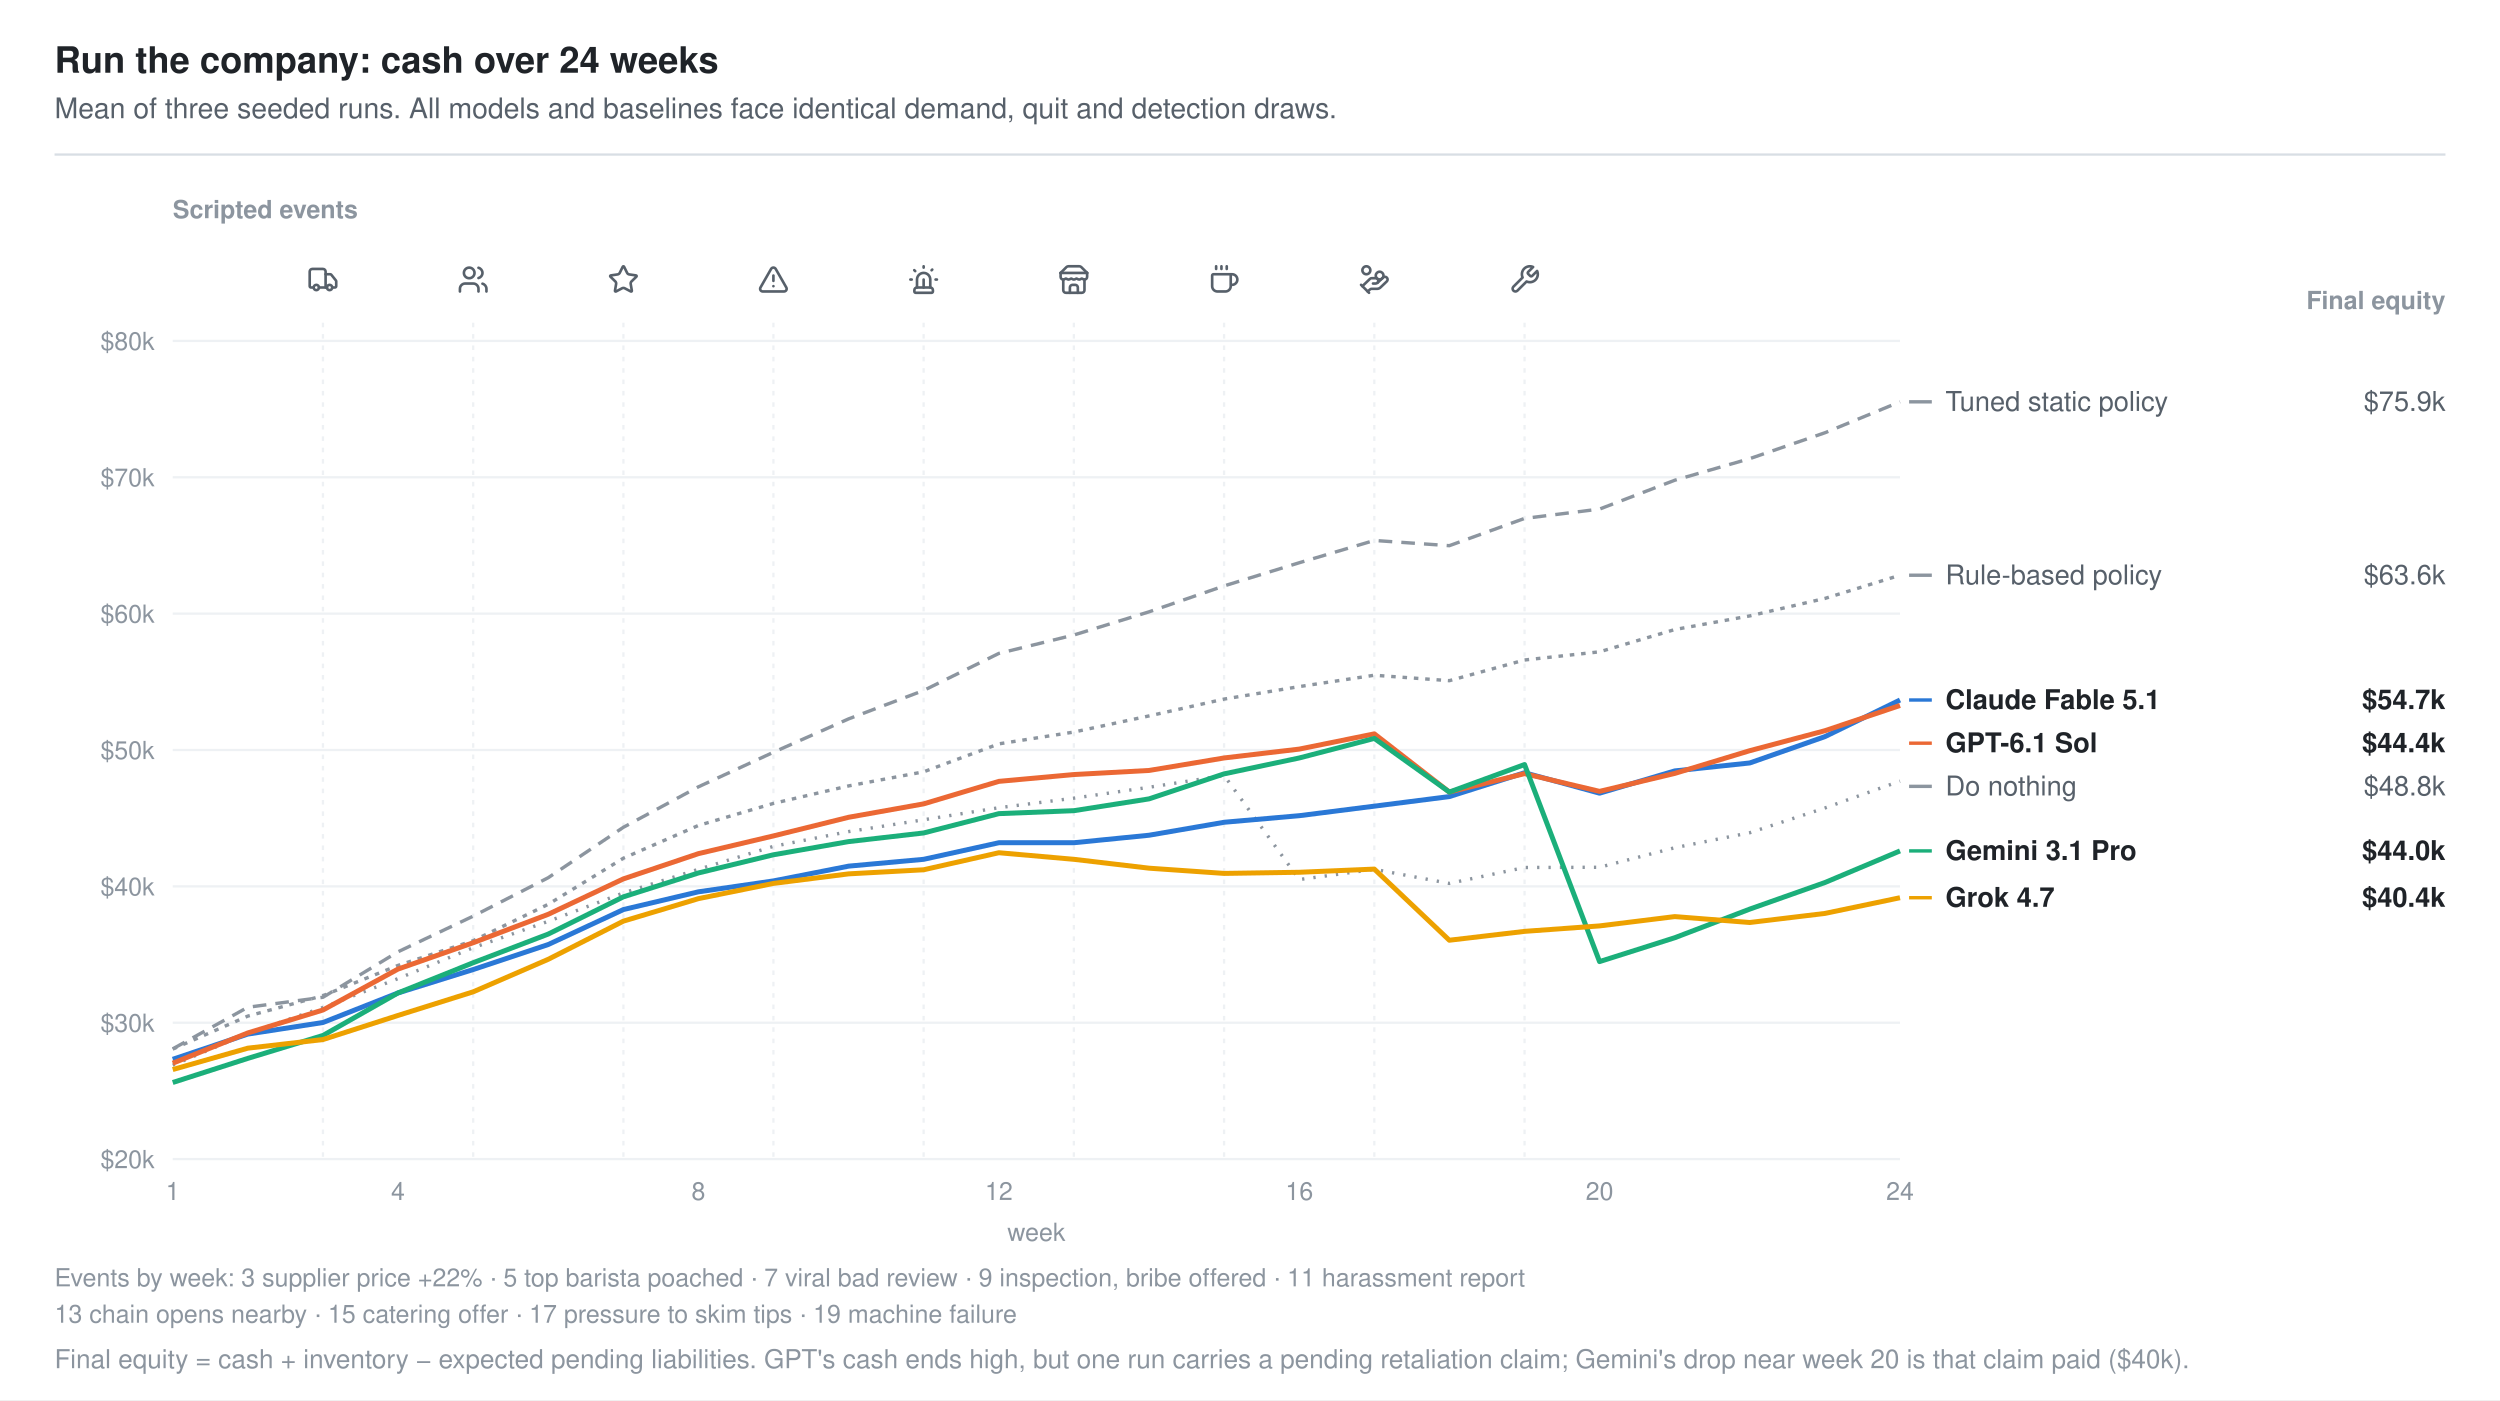
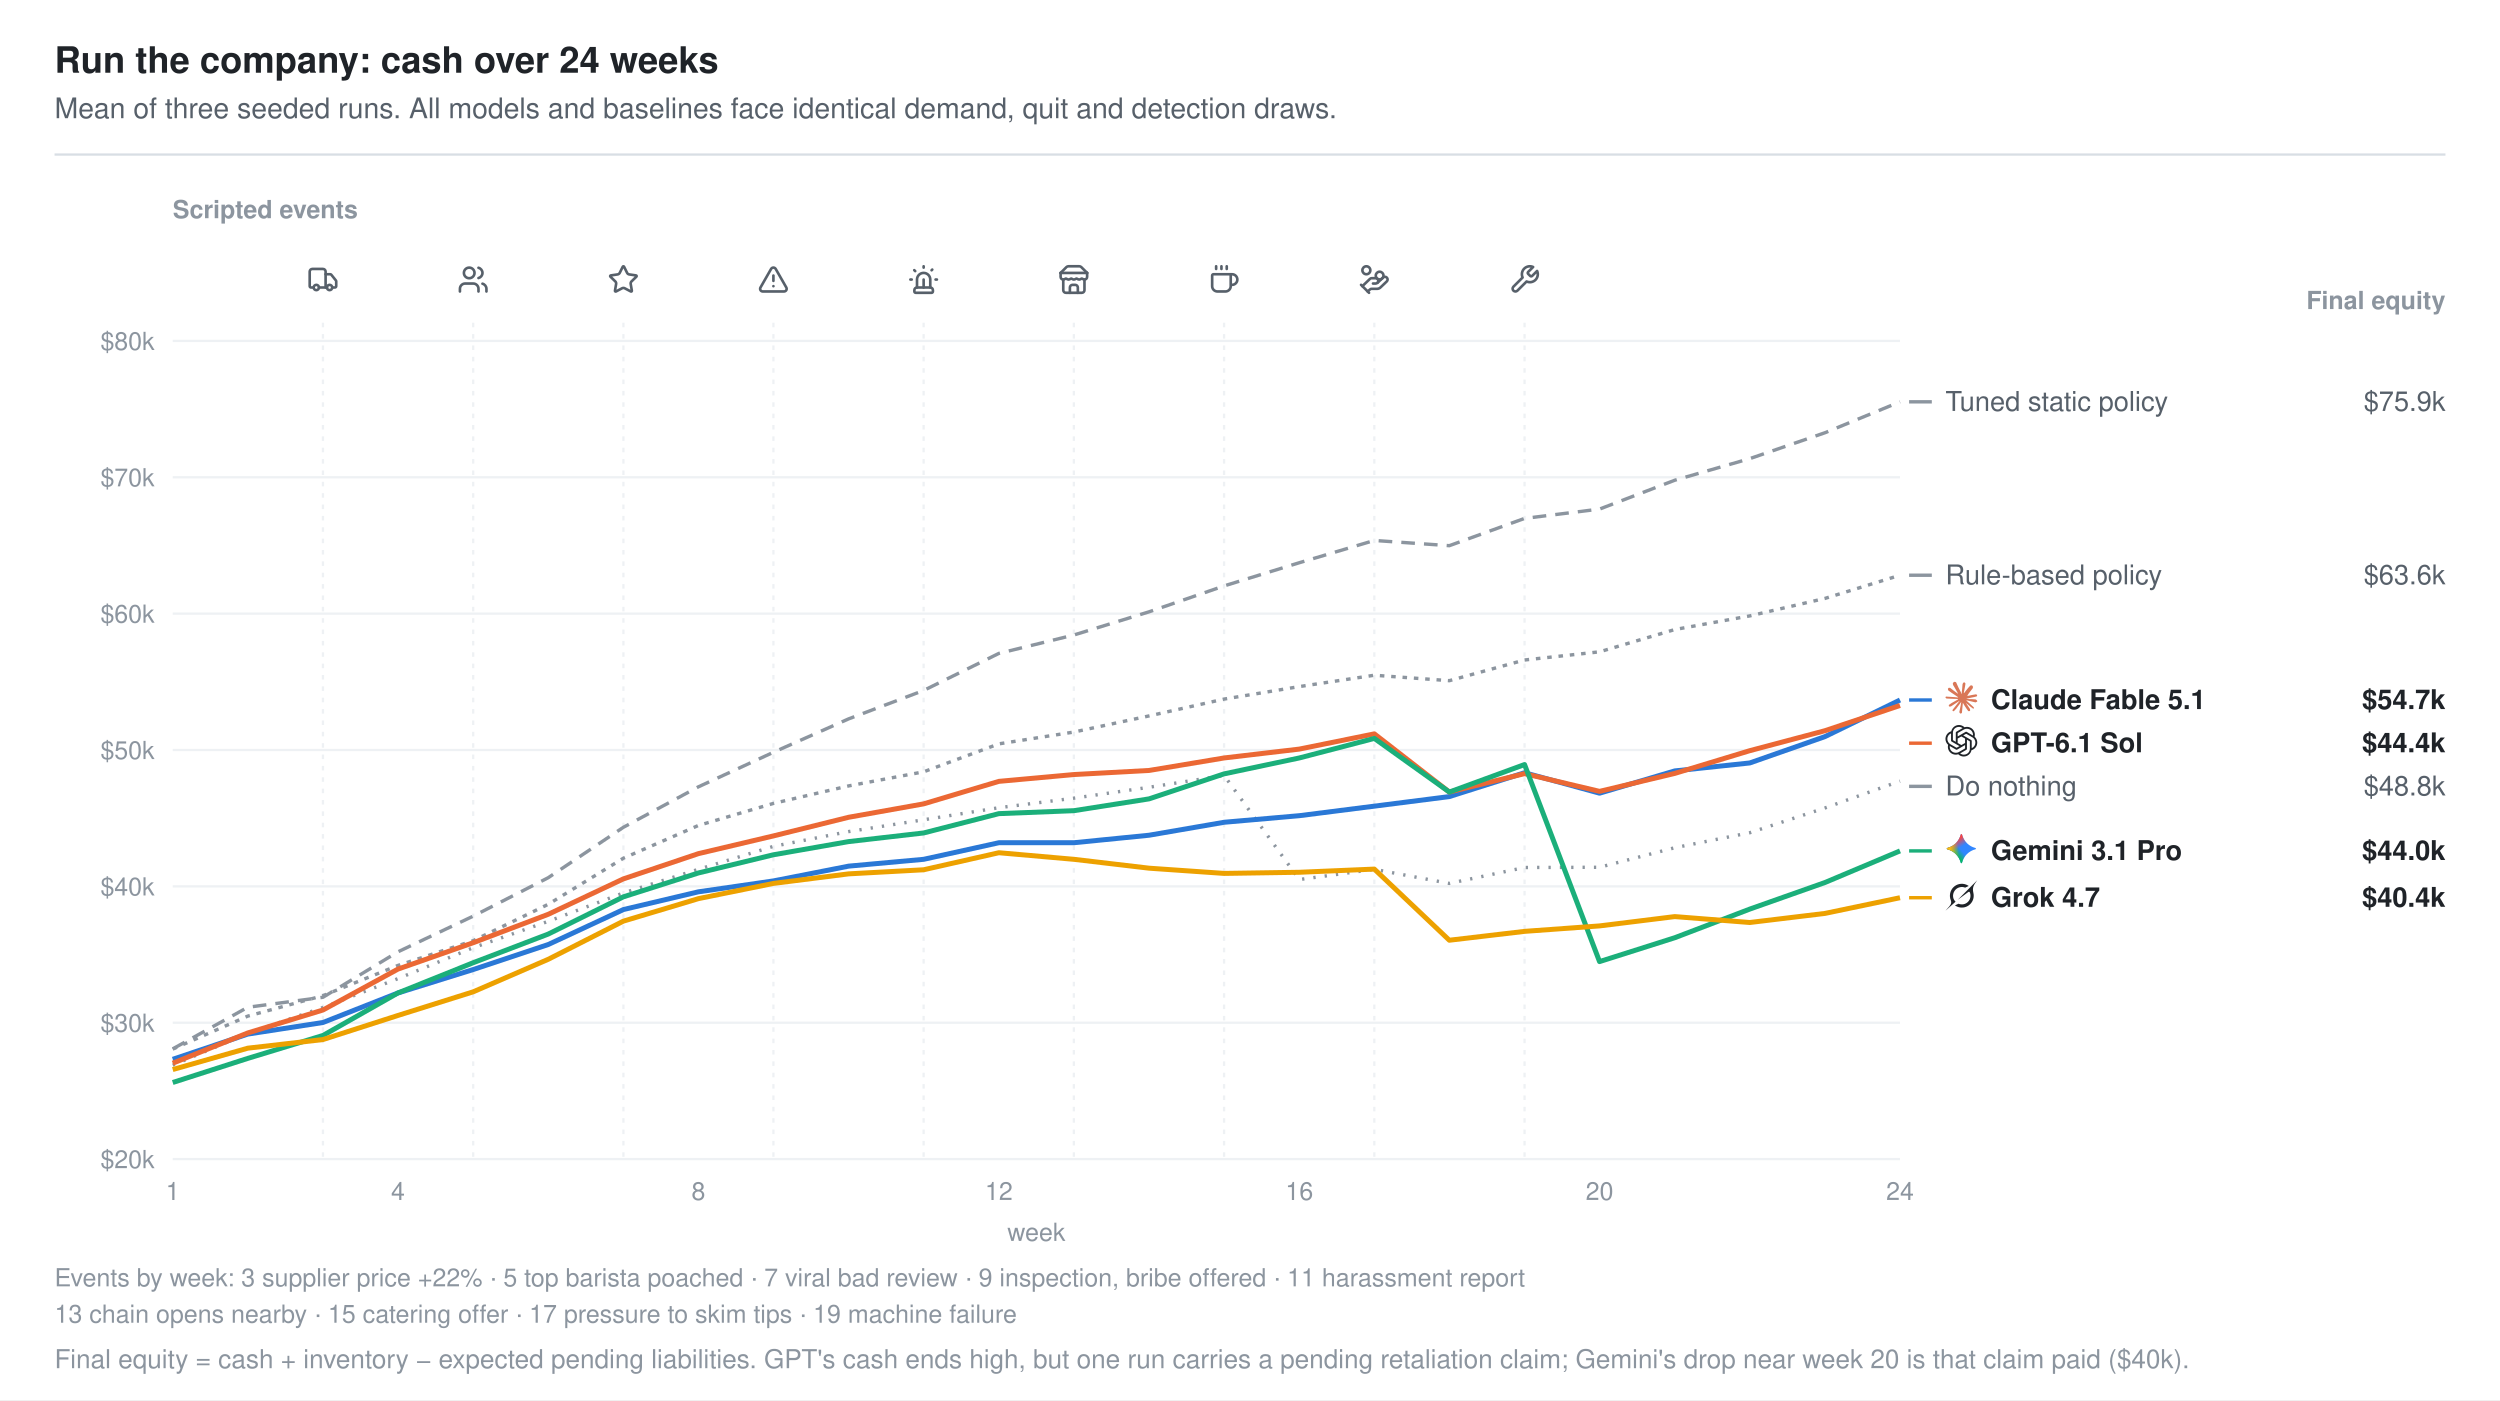
- <svg xmlns="http://www.w3.org/2000/svg" width="1100" height="616" viewBox="0 0 1100 616" role="img" aria-label="Cash over 24 weeks">
+ <svg xmlns="http://www.w3.org/2000/svg" xmlns:xlink="http://www.w3.org/1999/xlink" width="1100" height="616" viewBox="0 0 1100 616" role="img" aria-label="Cash over 24 weeks">
+   <defs>
+     <symbol id="logo-claude" viewBox="0 0 24 24">
+       <path d="M4.709 15.955l4.72-2.647.08-.23-.08-.128H9.2l-.79-.048-2.698-.073-2.339-.097-2.266-.122-.571-.121L0 11.784l.055-.352.48-.321.686.06 1.52.103 2.278.158 1.652.097 2.449.255h.389l.055-.157-.134-.098-.103-.097-2.358-1.596-2.552-1.688-1.336-.972-.724-.491-.364-.462-.158-1.008.656-.722.881.06.225.061.893.686 1.908 1.476 2.491 1.833.365.304.145-.103.019-.073-.164-.274-1.355-2.446-1.446-2.49-.644-1.032-.17-.619a2.97 2.97 0 01-.104-.729L6.283.134 6.696 0l.996.134.42.364.62 1.414 1.002 2.229 1.555 3.03.456.898.243.832.091.255h.158V9.01l.128-1.706.237-2.095.23-2.695.08-.76.376-.91.747-.492.584.28.48.685-.067.444-.286 1.851-.559 2.903-.364 1.942h.212l.243-.242.985-1.306 1.652-2.064.73-.82.85-.904.547-.431h1.033l.76 1.129-.34 1.166-1.064 1.347-.881 1.142-1.264 1.7-.79 1.36.073.11.188-.02 2.856-.606 1.543-.28 1.841-.315.833.388.091.395-.328.807-1.969.486-2.309.462-3.439.813-.042.03.049.061 1.549.146.662.036h1.622l3.02.225.79.522.474.638-.079.485-1.215.62-1.64-.389-3.829-.91-1.312-.329h-.182v.11l1.093 1.068 2.006 1.81 2.509 2.33.127.578-.322.455-.34-.049-2.205-1.657-.851-.747-1.926-1.62h-.128v.17l.444.649 2.345 3.521.122 1.08-.17.353-.608.213-.668-.122-1.374-1.925-1.415-2.167-1.143-1.943-.14.08-.674 7.254-.316.37-.729.28-.607-.461-.322-.747.322-1.476.389-1.924.315-1.53.286-1.9.17-.632-.012-.042-.14.018-1.434 1.967-2.18 2.945-1.726 1.845-.414.164-.717-.37.067-.662.401-.589 2.388-3.036 1.44-1.882.93-1.086-.006-.158h-.055L4.132 18.56l-1.13.146-.487-.456.061-.746.231-.243 1.908-1.312-.006.006z" fill="#D97757" fill-rule="nonzero" />
+     </symbol>
+     <symbol id="logo-gpt" viewBox="0 0 24 24">
+       <g fill="#1f2328" fill-rule="evenodd">
+         <path d="M9.205 8.658v-2.26c0-.19.072-.333.238-.428l4.543-2.616c.619-.357 1.356-.523 2.117-.523 2.854 0 4.662 2.212 4.662 4.566 0 .167 0 .357-.024.547l-4.71-2.759a.797.797 0 00-.856 0l-5.97 3.473zm10.609 8.8V12.06c0-.333-.143-.57-.429-.737l-5.97-3.473 1.95-1.118a.433.433 0 01.476 0l4.543 2.617c1.309.76 2.189 2.378 2.189 3.948 0 1.808-1.07 3.473-2.76 4.163zM7.802 12.703l-1.95-1.142c-.167-.095-.239-.238-.239-.428V5.899c0-2.545 1.95-4.472 4.591-4.472 1 0 1.927.333 2.712.928L8.23 5.067c-.285.166-.428.404-.428.737v6.898zM12 15.128l-2.795-1.57v-3.33L12 8.658l2.795 1.57v3.33L12 15.128zm1.796 7.23c-1 0-1.927-.332-2.712-.927l4.686-2.712c.285-.166.428-.404.428-.737v-6.898l1.974 1.142c.167.095.238.238.238.428v5.233c0 2.545-1.974 4.472-4.614 4.472zm-5.637-5.303l-4.544-2.617c-1.308-.761-2.188-2.378-2.188-3.948A4.482 4.482 0 014.21 6.327v5.423c0 .333.143.571.428.738l5.947 3.449-1.95 1.118a.432.432 0 01-.476 0zm-.262 3.9c-2.688 0-4.662-2.021-4.662-4.519 0-.19.024-.38.047-.57l4.686 2.71c.286.167.571.167.856 0l5.97-3.448v2.26c0 .19-.07.333-.237.428l-4.543 2.616c-.619.357-1.356.523-2.117.523zm5.899 2.83a5.947 5.947 0 005.827-4.756C22.287 18.339 24 15.84 24 13.296c0-1.665-.713-3.282-1.998-4.448.119-.5.19-.999.19-1.498 0-3.401-2.759-5.947-5.946-5.947-.642 0-1.26.095-1.88.31A5.962 5.962 0 0010.205 0a5.947 5.947 0 00-5.827 4.757C1.713 5.447 0 7.945 0 10.49c0 1.666.713 3.283 1.998 4.448-.119.5-.19 1-.19 1.499 0 3.401 2.759 5.946 5.946 5.946.642 0 1.26-.095 1.88-.309a5.96 5.96 0 004.162 1.713z" />
+       </g>
+     </symbol>
+     <symbol id="logo-gemini" viewBox="0 0 24 24">
+       <path d="M20.616 10.835a14.147 14.147 0 01-4.45-3.001 14.111 14.111 0 01-3.678-6.452.503.503 0 00-.975 0 14.134 14.134 0 01-3.679 6.452 14.155 14.155 0 01-4.45 3.001c-.65.28-1.318.505-2.002.678a.502.502 0 000 .975c.684.172 1.35.397 2.002.677a14.147 14.147 0 014.45 3.001 14.112 14.112 0 013.679 6.453.502.502 0 00.975 0c.172-.685.397-1.351.677-2.003a14.145 14.145 0 013.001-4.45 14.113 14.113 0 016.453-3.678.503.503 0 000-.975 13.245 13.245 0 01-2.003-.678z" fill="#3186FF" />
+       <path d="M20.616 10.835a14.147 14.147 0 01-4.45-3.001 14.111 14.111 0 01-3.678-6.452.503.503 0 00-.975 0 14.134 14.134 0 01-3.679 6.452 14.155 14.155 0 01-4.45 3.001c-.65.28-1.318.505-2.002.678a.502.502 0 000 .975c.684.172 1.35.397 2.002.677a14.147 14.147 0 014.45 3.001 14.112 14.112 0 013.679 6.453.502.502 0 00.975 0c.172-.685.397-1.351.677-2.003a14.145 14.145 0 013.001-4.45 14.113 14.113 0 016.453-3.678.503.503 0 000-.975 13.245 13.245 0 01-2.003-.678z" fill="url(#lobe-icons-gemini-0-_R_0_)" />
+       <path d="M20.616 10.835a14.147 14.147 0 01-4.45-3.001 14.111 14.111 0 01-3.678-6.452.503.503 0 00-.975 0 14.134 14.134 0 01-3.679 6.452 14.155 14.155 0 01-4.45 3.001c-.65.28-1.318.505-2.002.678a.502.502 0 000 .975c.684.172 1.35.397 2.002.677a14.147 14.147 0 014.45 3.001 14.112 14.112 0 013.679 6.453.502.502 0 00.975 0c.172-.685.397-1.351.677-2.003a14.145 14.145 0 013.001-4.45 14.113 14.113 0 016.453-3.678.503.503 0 000-.975 13.245 13.245 0 01-2.003-.678z" fill="url(#lobe-icons-gemini-1-_R_0_)" />
+       <path d="M20.616 10.835a14.147 14.147 0 01-4.45-3.001 14.111 14.111 0 01-3.678-6.452.503.503 0 00-.975 0 14.134 14.134 0 01-3.679 6.452 14.155 14.155 0 01-4.45 3.001c-.65.28-1.318.505-2.002.678a.502.502 0 000 .975c.684.172 1.35.397 2.002.677a14.147 14.147 0 014.45 3.001 14.112 14.112 0 013.679 6.453.502.502 0 00.975 0c.172-.685.397-1.351.677-2.003a14.145 14.145 0 013.001-4.45 14.113 14.113 0 016.453-3.678.503.503 0 000-.975 13.245 13.245 0 01-2.003-.678z" fill="url(#lobe-icons-gemini-2-_R_0_)" />
+       <defs>
+         <linearGradient gradientUnits="userSpaceOnUse" id="lobe-icons-gemini-0-_R_0_" x1="7" x2="11" y1="15.5" y2="12">
+           <stop stop-color="#08B962" />
+           <stop offset="1" stop-color="#08B962" stop-opacity="0" />
+         </linearGradient>
+         <linearGradient gradientUnits="userSpaceOnUse" id="lobe-icons-gemini-1-_R_0_" x1="8" x2="11.5" y1="5.5" y2="11">
+           <stop stop-color="#F94543" />
+           <stop offset="1" stop-color="#F94543" stop-opacity="0" />
+         </linearGradient>
+         <linearGradient gradientUnits="userSpaceOnUse" id="lobe-icons-gemini-2-_R_0_" x1="3.5" x2="17.5" y1="13.5" y2="12">
+           <stop stop-color="#FABC12" />
+           <stop offset=".46" stop-color="#FABC12" stop-opacity="0" />
+         </linearGradient>
+       </defs>
+     </symbol>
+     <symbol id="logo-grok" viewBox="0 0 24 24">
+       <g fill="#1f2328" fill-rule="evenodd">
+         <path d="M9.27 15.29l7.978-5.897c.391-.29.95-.177 1.137.272.98 2.369.542 5.215-1.41 7.169-1.951 1.954-4.667 2.382-7.149 1.406l-2.711 1.257c3.889 2.661 8.611 2.003 11.562-.953 2.341-2.344 3.066-5.539 2.388-8.42l.006.007c-.983-4.232.242-5.924 2.75-9.383.06-.082.12-.164.179-.248l-3.301 3.305v-.01L9.267 15.292M7.623 16.723c-2.792-2.67-2.31-6.801.071-9.184 1.761-1.763 4.647-2.483 7.166-1.425l2.705-1.25a7.808 7.808 0 00-1.829-1A8.975 8.975 0 005.984 5.83c-2.533 2.536-3.33 6.436-1.962 9.764 1.022 2.487-.653 4.246-2.34 6.022-.599.63-1.199 1.259-1.682 1.925l7.62-6.815" />
+       </g>
+     </symbol>
+   </defs>
  <rect width="1100" height="616" fill="#ffffff" />
  <text x="24.0" y="32.0" font-family="-apple-system,BlinkMacSystemFont,'Segoe UI','Helvetica Neue',Helvetica,Arial,sans-serif" font-size="16" font-weight="600" fill="#1f2328" text-anchor="start">Run the company: cash over 24 weeks</text>
  <text x="24.0" y="52.0" font-family="-apple-system,BlinkMacSystemFont,'Segoe UI','Helvetica Neue',Helvetica,Arial,sans-serif" font-size="12.5" font-weight="400" fill="#57606a" text-anchor="start">Mean of three seeded runs. All models and baselines face identical demand, quit and detection draws.</text>
  <line x1="24.0" x2="1076.0" y1="68.0" y2="68.0" stroke="#d8dee4" stroke-width="1" />
  <line x1="76.0" x2="836.0" y1="510.0" y2="510.0" stroke="#eef1f4" stroke-width="1" />
  <text x="68.0" y="514.0" font-family="-apple-system,BlinkMacSystemFont,'Segoe UI','Helvetica Neue',Helvetica,Arial,sans-serif" font-size="11" font-weight="400" fill="#8c959f" text-anchor="end">$20k</text>
  <line x1="76.0" x2="836.0" y1="450.0" y2="450.0" stroke="#eef1f4" stroke-width="1" />
  <text x="68.0" y="454.0" font-family="-apple-system,BlinkMacSystemFont,'Segoe UI','Helvetica Neue',Helvetica,Arial,sans-serif" font-size="11" font-weight="400" fill="#8c959f" text-anchor="end">$30k</text>
  <line x1="76.0" x2="836.0" y1="390.0" y2="390.0" stroke="#eef1f4" stroke-width="1" />
  <text x="68.0" y="394.0" font-family="-apple-system,BlinkMacSystemFont,'Segoe UI','Helvetica Neue',Helvetica,Arial,sans-serif" font-size="11" font-weight="400" fill="#8c959f" text-anchor="end">$40k</text>
  <line x1="76.0" x2="836.0" y1="330.0" y2="330.0" stroke="#eef1f4" stroke-width="1" />
  <text x="68.0" y="334.0" font-family="-apple-system,BlinkMacSystemFont,'Segoe UI','Helvetica Neue',Helvetica,Arial,sans-serif" font-size="11" font-weight="400" fill="#8c959f" text-anchor="end">$50k</text>
  <line x1="76.0" x2="836.0" y1="270.0" y2="270.0" stroke="#eef1f4" stroke-width="1" />
  <text x="68.0" y="274.0" font-family="-apple-system,BlinkMacSystemFont,'Segoe UI','Helvetica Neue',Helvetica,Arial,sans-serif" font-size="11" font-weight="400" fill="#8c959f" text-anchor="end">$60k</text>
  <line x1="76.0" x2="836.0" y1="210.0" y2="210.0" stroke="#eef1f4" stroke-width="1" />
  <text x="68.0" y="214.0" font-family="-apple-system,BlinkMacSystemFont,'Segoe UI','Helvetica Neue',Helvetica,Arial,sans-serif" font-size="11" font-weight="400" fill="#8c959f" text-anchor="end">$70k</text>
  <line x1="76.0" x2="836.0" y1="150.0" y2="150.0" stroke="#eef1f4" stroke-width="1" />
  <text x="68.0" y="154.0" font-family="-apple-system,BlinkMacSystemFont,'Segoe UI','Helvetica Neue',Helvetica,Arial,sans-serif" font-size="11" font-weight="400" fill="#8c959f" text-anchor="end">$80k</text>
  <text x="76.0" y="528.0" font-family="-apple-system,BlinkMacSystemFont,'Segoe UI','Helvetica Neue',Helvetica,Arial,sans-serif" font-size="11" font-weight="400" fill="#8c959f" text-anchor="middle">1</text>
  <text x="175.1" y="528.0" font-family="-apple-system,BlinkMacSystemFont,'Segoe UI','Helvetica Neue',Helvetica,Arial,sans-serif" font-size="11" font-weight="400" fill="#8c959f" text-anchor="middle">4</text>
  <text x="307.3" y="528.0" font-family="-apple-system,BlinkMacSystemFont,'Segoe UI','Helvetica Neue',Helvetica,Arial,sans-serif" font-size="11" font-weight="400" fill="#8c959f" text-anchor="middle">8</text>
  <text x="439.5" y="528.0" font-family="-apple-system,BlinkMacSystemFont,'Segoe UI','Helvetica Neue',Helvetica,Arial,sans-serif" font-size="11" font-weight="400" fill="#8c959f" text-anchor="middle">12</text>
  <text x="571.7" y="528.0" font-family="-apple-system,BlinkMacSystemFont,'Segoe UI','Helvetica Neue',Helvetica,Arial,sans-serif" font-size="11" font-weight="400" fill="#8c959f" text-anchor="middle">16</text>
  <text x="703.8" y="528.0" font-family="-apple-system,BlinkMacSystemFont,'Segoe UI','Helvetica Neue',Helvetica,Arial,sans-serif" font-size="11" font-weight="400" fill="#8c959f" text-anchor="middle">20</text>
  <text x="836.0" y="528.0" font-family="-apple-system,BlinkMacSystemFont,'Segoe UI','Helvetica Neue',Helvetica,Arial,sans-serif" font-size="11" font-weight="400" fill="#8c959f" text-anchor="middle">24</text>
  <text x="456.0" y="546.0" font-family="-apple-system,BlinkMacSystemFont,'Segoe UI','Helvetica Neue',Helvetica,Arial,sans-serif" font-size="11" font-weight="400" fill="#8c959f" text-anchor="middle">week</text>
  <text x="76.0" y="96.0" font-family="-apple-system,BlinkMacSystemFont,'Segoe UI','Helvetica Neue',Helvetica,Arial,sans-serif" font-size="11" font-weight="600" fill="#8c959f" text-anchor="start">Scripted events</text>
  <line x1="142.1" x2="142.1" y1="142.0" y2="510.0" stroke="#eef1f4" stroke-width="1" stroke-dasharray="2 3" />
  <g transform="translate(135.1,116.0) scale(0.5833)" fill="none" stroke="#57606a" stroke-width="2" stroke-linecap="round" stroke-linejoin="round">
    <path d="M14 18V6a2 2 0 0 0-2-2H4a2 2 0 0 0-2 2v11a1 1 0 0 0 1 1h2" />
    <path d="M15 18H9" />
    <path d="M19 18h2a1 1 0 0 0 1-1v-3.65a1 1 0 0 0-.22-.624l-3.48-4.35A1 1 0 0 0 17.52 8H14" />
    <circle cx="17" cy="18" r="2" />
    <circle cx="7" cy="18" r="2" />
  </g>
  <line x1="208.2" x2="208.2" y1="142.0" y2="510.0" stroke="#eef1f4" stroke-width="1" stroke-dasharray="2 3" />
  <g transform="translate(201.2,116.0) scale(0.5833)" fill="none" stroke="#57606a" stroke-width="2" stroke-linecap="round" stroke-linejoin="round">
    <path d="M16 21v-2a4 4 0 0 0-4-4H6a4 4 0 0 0-4 4v2" />
    <circle cx="9" cy="7" r="4" />
    <path d="M22 21v-2a4 4 0 0 0-3-3.87" />
    <path d="M16 3.13a4 4 0 0 1 0 7.75" />
  </g>
  <line x1="274.3" x2="274.3" y1="142.0" y2="510.0" stroke="#eef1f4" stroke-width="1" stroke-dasharray="2 3" />
  <g transform="translate(267.3,116.0) scale(0.5833)" fill="none" stroke="#57606a" stroke-width="2" stroke-linecap="round" stroke-linejoin="round">
    <path d="M11.525 2.295a.53.53 0 0 1 .95 0l2.31 4.679a2.123 2.123 0 0 0 1.595 1.16l5.166.756a.53.53 0 0 1 .294.904l-3.736 3.638a2.123 2.123 0 0 0-.611 1.878l.882 5.14a.53.53 0 0 1-.771.56l-4.618-2.428a2.122 2.122 0 0 0-1.973 0L6.396 21.01a.53.53 0 0 1-.77-.56l.881-5.139a2.122 2.122 0 0 0-.611-1.879L2.16 9.795a.53.53 0 0 1 .294-.906l5.165-.755a2.122 2.122 0 0 0 1.597-1.16z" />
  </g>
  <line x1="340.3" x2="340.3" y1="142.0" y2="510.0" stroke="#eef1f4" stroke-width="1" stroke-dasharray="2 3" />
  <g transform="translate(333.3,116.0) scale(0.5833)" fill="none" stroke="#57606a" stroke-width="2" stroke-linecap="round" stroke-linejoin="round">
    <path d="m21.73 18-8-14a2 2 0 0 0-3.48 0l-8 14A2 2 0 0 0 4 21h16a2 2 0 0 0 1.73-3" />
    <path d="M12 9v4" />
    <path d="M12 17h.01" />
  </g>
  <line x1="406.4" x2="406.4" y1="142.0" y2="510.0" stroke="#eef1f4" stroke-width="1" stroke-dasharray="2 3" />
  <g transform="translate(399.4,116.0) scale(0.5833)" fill="none" stroke="#57606a" stroke-width="2" stroke-linecap="round" stroke-linejoin="round">
    <path d="M7 18v-6a5 5 0 1 1 10 0v6" />
    <path d="M5 21a1 1 0 0 0 1 1h12a1 1 0 0 0 1-1v-1a2 2 0 0 0-2-2H7a2 2 0 0 0-2 2z" />
    <path d="M21 12h1" />
    <path d="M18.5 4.5 18 5" />
    <path d="M2 12h1" />
    <path d="M12 2v1" />
    <path d="m4.929 4.929.707.707" />
    <path d="M12 12v6" />
  </g>
  <line x1="472.5" x2="472.5" y1="142.0" y2="510.0" stroke="#eef1f4" stroke-width="1" stroke-dasharray="2 3" />
  <g transform="translate(465.5,116.0) scale(0.5833)" fill="none" stroke="#57606a" stroke-width="2" stroke-linecap="round" stroke-linejoin="round">
    <path d="m2 7 4.41-4.41A2 2 0 0 1 7.83 2h8.34a2 2 0 0 1 1.42.59L22 7" />
    <path d="M4 12v8a2 2 0 0 0 2 2h12a2 2 0 0 0 2-2v-8" />
    <path d="M15 22v-4a2 2 0 0 0-2-2h-2a2 2 0 0 0-2 2v4" />
    <path d="M2 7h20" />
    <path d="M22 7v3a2 2 0 0 1-2 2a2.7 2.7 0 0 1-1.59-.63.7.7 0 0 0-.82 0A2.7 2.7 0 0 1 16 12a2.7 2.7 0 0 1-1.59-.63.7.7 0 0 0-.82 0A2.7 2.7 0 0 1 12 12a2.7 2.7 0 0 1-1.59-.63.7.7 0 0 0-.82 0A2.7 2.7 0 0 1 8 12a2.7 2.7 0 0 1-1.59-.63.7.7 0 0 0-.82 0A2.7 2.7 0 0 1 4 12a2 2 0 0 1-2-2V7" />
  </g>
  <line x1="538.6" x2="538.6" y1="142.0" y2="510.0" stroke="#eef1f4" stroke-width="1" stroke-dasharray="2 3" />
  <g transform="translate(531.6,116.0) scale(0.5833)" fill="none" stroke="#57606a" stroke-width="2" stroke-linecap="round" stroke-linejoin="round">
    <path d="M10 2v2" />
    <path d="M14 2v2" />
    <path d="M16 8a1 1 0 0 1 1 1v8a4 4 0 0 1-4 4H7a4 4 0 0 1-4-4V9a1 1 0 0 1 1-1h14a4 4 0 1 1 0 8h-1" />
    <path d="M6 2v2" />
  </g>
  <line x1="604.7" x2="604.7" y1="142.0" y2="510.0" stroke="#eef1f4" stroke-width="1" stroke-dasharray="2 3" />
  <g transform="translate(597.7,116.0) scale(0.5833)" fill="none" stroke="#57606a" stroke-width="2" stroke-linecap="round" stroke-linejoin="round">
    <path d="M11 15h2a2 2 0 1 0 0-4h-3c-.6 0-1.1.2-1.4.6L3 17" />
    <path d="m7 21 1.6-1.4c.3-.4.8-.6 1.4-.6h4c1.1 0 2.1-.4 2.8-1.2l4.6-4.4a2 2 0 0 0-2.75-2.91l-4.2 3.9" />
    <path d="m2 16 6 6" />
    <circle cx="16" cy="9" r="2.9" />
    <circle cx="6" cy="5" r="3" />
  </g>
  <line x1="670.8" x2="670.8" y1="142.0" y2="510.0" stroke="#eef1f4" stroke-width="1" stroke-dasharray="2 3" />
  <g transform="translate(663.8,116.0) scale(0.5833)" fill="none" stroke="#57606a" stroke-width="2" stroke-linecap="round" stroke-linejoin="round">
    <path d="M14.7 6.3a1 1 0 0 0 0 1.4l1.6 1.6a1 1 0 0 0 1.4 0l3.77-3.77a6 6 0 0 1-7.94 7.94l-6.91 6.91a2.12 2.12 0 0 1-3-3l6.91-6.91a6 6 0 0 1 7.94-7.94l-3.76 3.76z" />
  </g>
  <polyline points="76.0,461.5 109.0,443.2 142.1,438.8 175.1,418.8 208.2,403.1 241.2,386.2 274.3,364.0 307.3,346.2 340.3,331.0 373.4,316.3 406.4,303.8 439.5,287.5 472.5,279.4 505.6,269.2 538.6,257.8 571.7,247.6 604.7,237.8 637.7,240.1 670.8,228.1 703.8,224.0 736.9,211.3 769.9,201.8 803.0,190.4 836.0,176.8" fill="none" stroke="#8c959f" stroke-width="1.5" stroke-linejoin="round" stroke-dasharray="6 4" />
  <polyline points="76.0,461.6 109.0,447.1 142.1,438.1 175.1,424.8 208.2,413.9 241.2,397.9 274.3,377.6 307.3,363.2 340.3,353.5 373.4,345.8 406.4,339.6 439.5,327.3 472.5,322.1 505.6,315.0 538.6,307.6 571.7,302.1 604.7,297.1 637.7,299.5 670.8,290.4 703.8,286.8 736.9,277.0 769.9,271.0 803.0,263.3 836.0,253.1" fill="none" stroke="#8c959f" stroke-width="1.5" stroke-linejoin="round" stroke-dasharray="2 3" />
  <polyline points="76.0,468.7 109.0,454.7 142.1,443.3 175.1,430.6 208.2,417.0 241.2,405.4 274.3,392.9 307.3,382.5 340.3,372.4 373.4,365.9 406.4,360.7 439.5,355.4 472.5,351.2 505.6,346.4 538.6,341.2 571.7,387.0 604.7,382.5 637.7,388.7 670.8,381.7 703.8,381.6 736.9,373.0 769.9,366.4 803.0,355.5 836.0,343.7" fill="none" stroke="#8c959f" stroke-width="1.5" stroke-linejoin="round" stroke-dasharray="1 4" />
  <polyline points="76.0,466.1 109.0,455.0 142.1,449.9 175.1,436.9 208.2,426.6 241.2,415.6 274.3,400.2 307.3,392.4 340.3,387.6 373.4,381.1 406.4,378.1 439.5,370.8 472.5,370.8 505.6,367.5 538.6,361.8 571.7,358.9 604.7,354.7 637.7,350.5 670.8,340.0 703.8,349.0 736.9,339.2 769.9,335.7 803.0,324.1 836.0,308.0" fill="none" stroke="#2a78d6" stroke-width="2.2" stroke-linejoin="round" />
  <polyline points="76.0,467.8 109.0,454.5 142.1,444.4 175.1,426.4 208.2,414.8 241.2,402.3 274.3,386.7 307.3,375.6 340.3,367.8 373.4,359.6 406.4,353.7 439.5,343.8 472.5,340.8 505.6,339.0 538.6,333.5 571.7,329.6 604.7,322.9 637.7,348.5 670.8,340.4 703.8,348.2 736.9,340.3 769.9,330.3 803.0,321.5 836.0,310.4" fill="none" stroke="#eb6834" stroke-width="2.2" stroke-linejoin="round" />
  <polyline points="76.0,476.3 109.0,465.7 142.1,455.6 175.1,436.9 208.2,423.6 241.2,411.0 274.3,394.6 307.3,384.1 340.3,376.1 373.4,370.3 406.4,366.5 439.5,358.0 472.5,356.7 505.6,351.5 538.6,340.5 571.7,333.5 604.7,324.9 637.7,348.5 670.8,336.4 703.8,423.1 736.9,412.6 769.9,400.0 803.0,388.3 836.0,374.4" fill="none" stroke="#1baf7a" stroke-width="2.2" stroke-linejoin="round" />
  <polyline points="76.0,470.6 109.0,461.2 142.1,457.4 175.1,446.8 208.2,436.4 241.2,422.1 274.3,405.3 307.3,395.4 340.3,388.7 373.4,384.5 406.4,382.7 439.5,375.2 472.5,378.1 505.6,382.0 538.6,384.3 571.7,383.8 604.7,382.4 637.7,413.7 670.8,409.8 703.8,407.4 736.9,403.3 769.9,405.9 803.0,401.9 836.0,395.0" fill="none" stroke="#eda100" stroke-width="2.2" stroke-linejoin="round" />
  <text x="1076.0" y="136.0" font-family="-apple-system,BlinkMacSystemFont,'Segoe UI','Helvetica Neue',Helvetica,Arial,sans-serif" font-size="11" font-weight="600" fill="#8c959f" text-anchor="end">Final equity</text>
  <line x1="840.0" x2="850.0" y1="176.8" y2="176.8" stroke="#8c959f" stroke-width="1.5" />
  <text x="856.0" y="180.8" font-family="-apple-system,BlinkMacSystemFont,'Segoe UI','Helvetica Neue',Helvetica,Arial,sans-serif" font-size="12" font-weight="400" fill="#57606a" text-anchor="start">Tuned static policy</text>
  <text x="1076.0" y="180.8" font-family="-apple-system,BlinkMacSystemFont,'Segoe UI','Helvetica Neue',Helvetica,Arial,sans-serif" font-size="12" font-weight="400" fill="#57606a" text-anchor="end">$75.9k</text>
  <line x1="840.0" x2="850.0" y1="253.1" y2="253.1" stroke="#8c959f" stroke-width="1.5" />
  <text x="856.0" y="257.1" font-family="-apple-system,BlinkMacSystemFont,'Segoe UI','Helvetica Neue',Helvetica,Arial,sans-serif" font-size="12" font-weight="400" fill="#57606a" text-anchor="start">Rule-based policy</text>
  <text x="1076.0" y="257.1" font-family="-apple-system,BlinkMacSystemFont,'Segoe UI','Helvetica Neue',Helvetica,Arial,sans-serif" font-size="12" font-weight="400" fill="#57606a" text-anchor="end">$63.6k</text>
  <line x1="840.0" x2="850.0" y1="308.0" y2="308.0" stroke="#2a78d6" stroke-width="1.5" />
-   <text x="856.0" y="312.0" font-family="-apple-system,BlinkMacSystemFont,'Segoe UI','Helvetica Neue',Helvetica,Arial,sans-serif" font-size="12" font-weight="600" fill="#1f2328" text-anchor="start">Claude Fable 5.1</text>
+   <use href="#logo-claude" xlink:href="#logo-claude" x="856.0" y="300.0" width="14" height="14" />
+   <text x="876.0" y="312.0" font-family="-apple-system,BlinkMacSystemFont,'Segoe UI','Helvetica Neue',Helvetica,Arial,sans-serif" font-size="12" font-weight="600" fill="#1f2328" text-anchor="start">Claude Fable 5.1</text>
  <text x="1076.0" y="312.0" font-family="-apple-system,BlinkMacSystemFont,'Segoe UI','Helvetica Neue',Helvetica,Arial,sans-serif" font-size="12" font-weight="600" fill="#1f2328" text-anchor="end">$54.7k</text>
  <line x1="840.0" x2="850.0" y1="327.0" y2="327.0" stroke="#eb6834" stroke-width="1.5" />
-   <text x="856.0" y="331.0" font-family="-apple-system,BlinkMacSystemFont,'Segoe UI','Helvetica Neue',Helvetica,Arial,sans-serif" font-size="12" font-weight="600" fill="#1f2328" text-anchor="start">GPT-6.1 Sol</text>
+   <use href="#logo-gpt" xlink:href="#logo-gpt" x="856.0" y="319.0" width="14" height="14" />
+   <text x="876.0" y="331.0" font-family="-apple-system,BlinkMacSystemFont,'Segoe UI','Helvetica Neue',Helvetica,Arial,sans-serif" font-size="12" font-weight="600" fill="#1f2328" text-anchor="start">GPT-6.1 Sol</text>
  <text x="1076.0" y="331.0" font-family="-apple-system,BlinkMacSystemFont,'Segoe UI','Helvetica Neue',Helvetica,Arial,sans-serif" font-size="12" font-weight="600" fill="#1f2328" text-anchor="end">$44.4k</text>
  <line x1="840.0" x2="850.0" y1="346.0" y2="346.0" stroke="#8c959f" stroke-width="1.5" />
  <text x="856.0" y="350.0" font-family="-apple-system,BlinkMacSystemFont,'Segoe UI','Helvetica Neue',Helvetica,Arial,sans-serif" font-size="12" font-weight="400" fill="#57606a" text-anchor="start">Do nothing</text>
  <text x="1076.0" y="350.0" font-family="-apple-system,BlinkMacSystemFont,'Segoe UI','Helvetica Neue',Helvetica,Arial,sans-serif" font-size="12" font-weight="400" fill="#57606a" text-anchor="end">$48.8k</text>
  <line x1="840.0" x2="850.0" y1="374.4" y2="374.4" stroke="#1baf7a" stroke-width="1.5" />
-   <text x="856.0" y="378.4" font-family="-apple-system,BlinkMacSystemFont,'Segoe UI','Helvetica Neue',Helvetica,Arial,sans-serif" font-size="12" font-weight="600" fill="#1f2328" text-anchor="start">Gemini 3.1 Pro</text>
+   <use href="#logo-gemini" xlink:href="#logo-gemini" x="856.0" y="366.4" width="14" height="14" />
+   <text x="876.0" y="378.4" font-family="-apple-system,BlinkMacSystemFont,'Segoe UI','Helvetica Neue',Helvetica,Arial,sans-serif" font-size="12" font-weight="600" fill="#1f2328" text-anchor="start">Gemini 3.1 Pro</text>
  <text x="1076.0" y="378.4" font-family="-apple-system,BlinkMacSystemFont,'Segoe UI','Helvetica Neue',Helvetica,Arial,sans-serif" font-size="12" font-weight="600" fill="#1f2328" text-anchor="end">$44.0k</text>
  <line x1="840.0" x2="850.0" y1="395.0" y2="395.0" stroke="#eda100" stroke-width="1.5" />
-   <text x="856.0" y="399.0" font-family="-apple-system,BlinkMacSystemFont,'Segoe UI','Helvetica Neue',Helvetica,Arial,sans-serif" font-size="12" font-weight="600" fill="#1f2328" text-anchor="start">Grok 4.7</text>
+   <use href="#logo-grok" xlink:href="#logo-grok" x="856.0" y="387.0" width="14" height="14" />
+   <text x="876.0" y="399.0" font-family="-apple-system,BlinkMacSystemFont,'Segoe UI','Helvetica Neue',Helvetica,Arial,sans-serif" font-size="12" font-weight="600" fill="#1f2328" text-anchor="start">Grok 4.7</text>
  <text x="1076.0" y="399.0" font-family="-apple-system,BlinkMacSystemFont,'Segoe UI','Helvetica Neue',Helvetica,Arial,sans-serif" font-size="12" font-weight="600" fill="#1f2328" text-anchor="end">$40.4k</text>
  <text x="24.0" y="566.0" font-family="-apple-system,BlinkMacSystemFont,'Segoe UI','Helvetica Neue',Helvetica,Arial,sans-serif" font-size="11" font-weight="400" fill="#8c959f" text-anchor="start">Events by week: 3 supplier price +22%  ·  5 top barista poached  ·  7 viral bad review  ·  9 inspection, bribe offered  ·  11 harassment report</text>
  <text x="24.0" y="582.0" font-family="-apple-system,BlinkMacSystemFont,'Segoe UI','Helvetica Neue',Helvetica,Arial,sans-serif" font-size="11" font-weight="400" fill="#8c959f" text-anchor="start">13 chain opens nearby  ·  15 catering offer  ·  17 pressure to skim tips  ·  19 machine failure</text>
  <text x="24.0" y="602.0" font-family="-apple-system,BlinkMacSystemFont,'Segoe UI','Helvetica Neue',Helvetica,Arial,sans-serif" font-size="11.5" font-weight="400" fill="#8c959f" text-anchor="start">Final equity = cash + inventory − expected pending liabilities. GPT's cash ends high, but one run carries a pending retaliation claim; Gemini's drop near week 20 is that claim paid ($40k).</text>
</svg>
